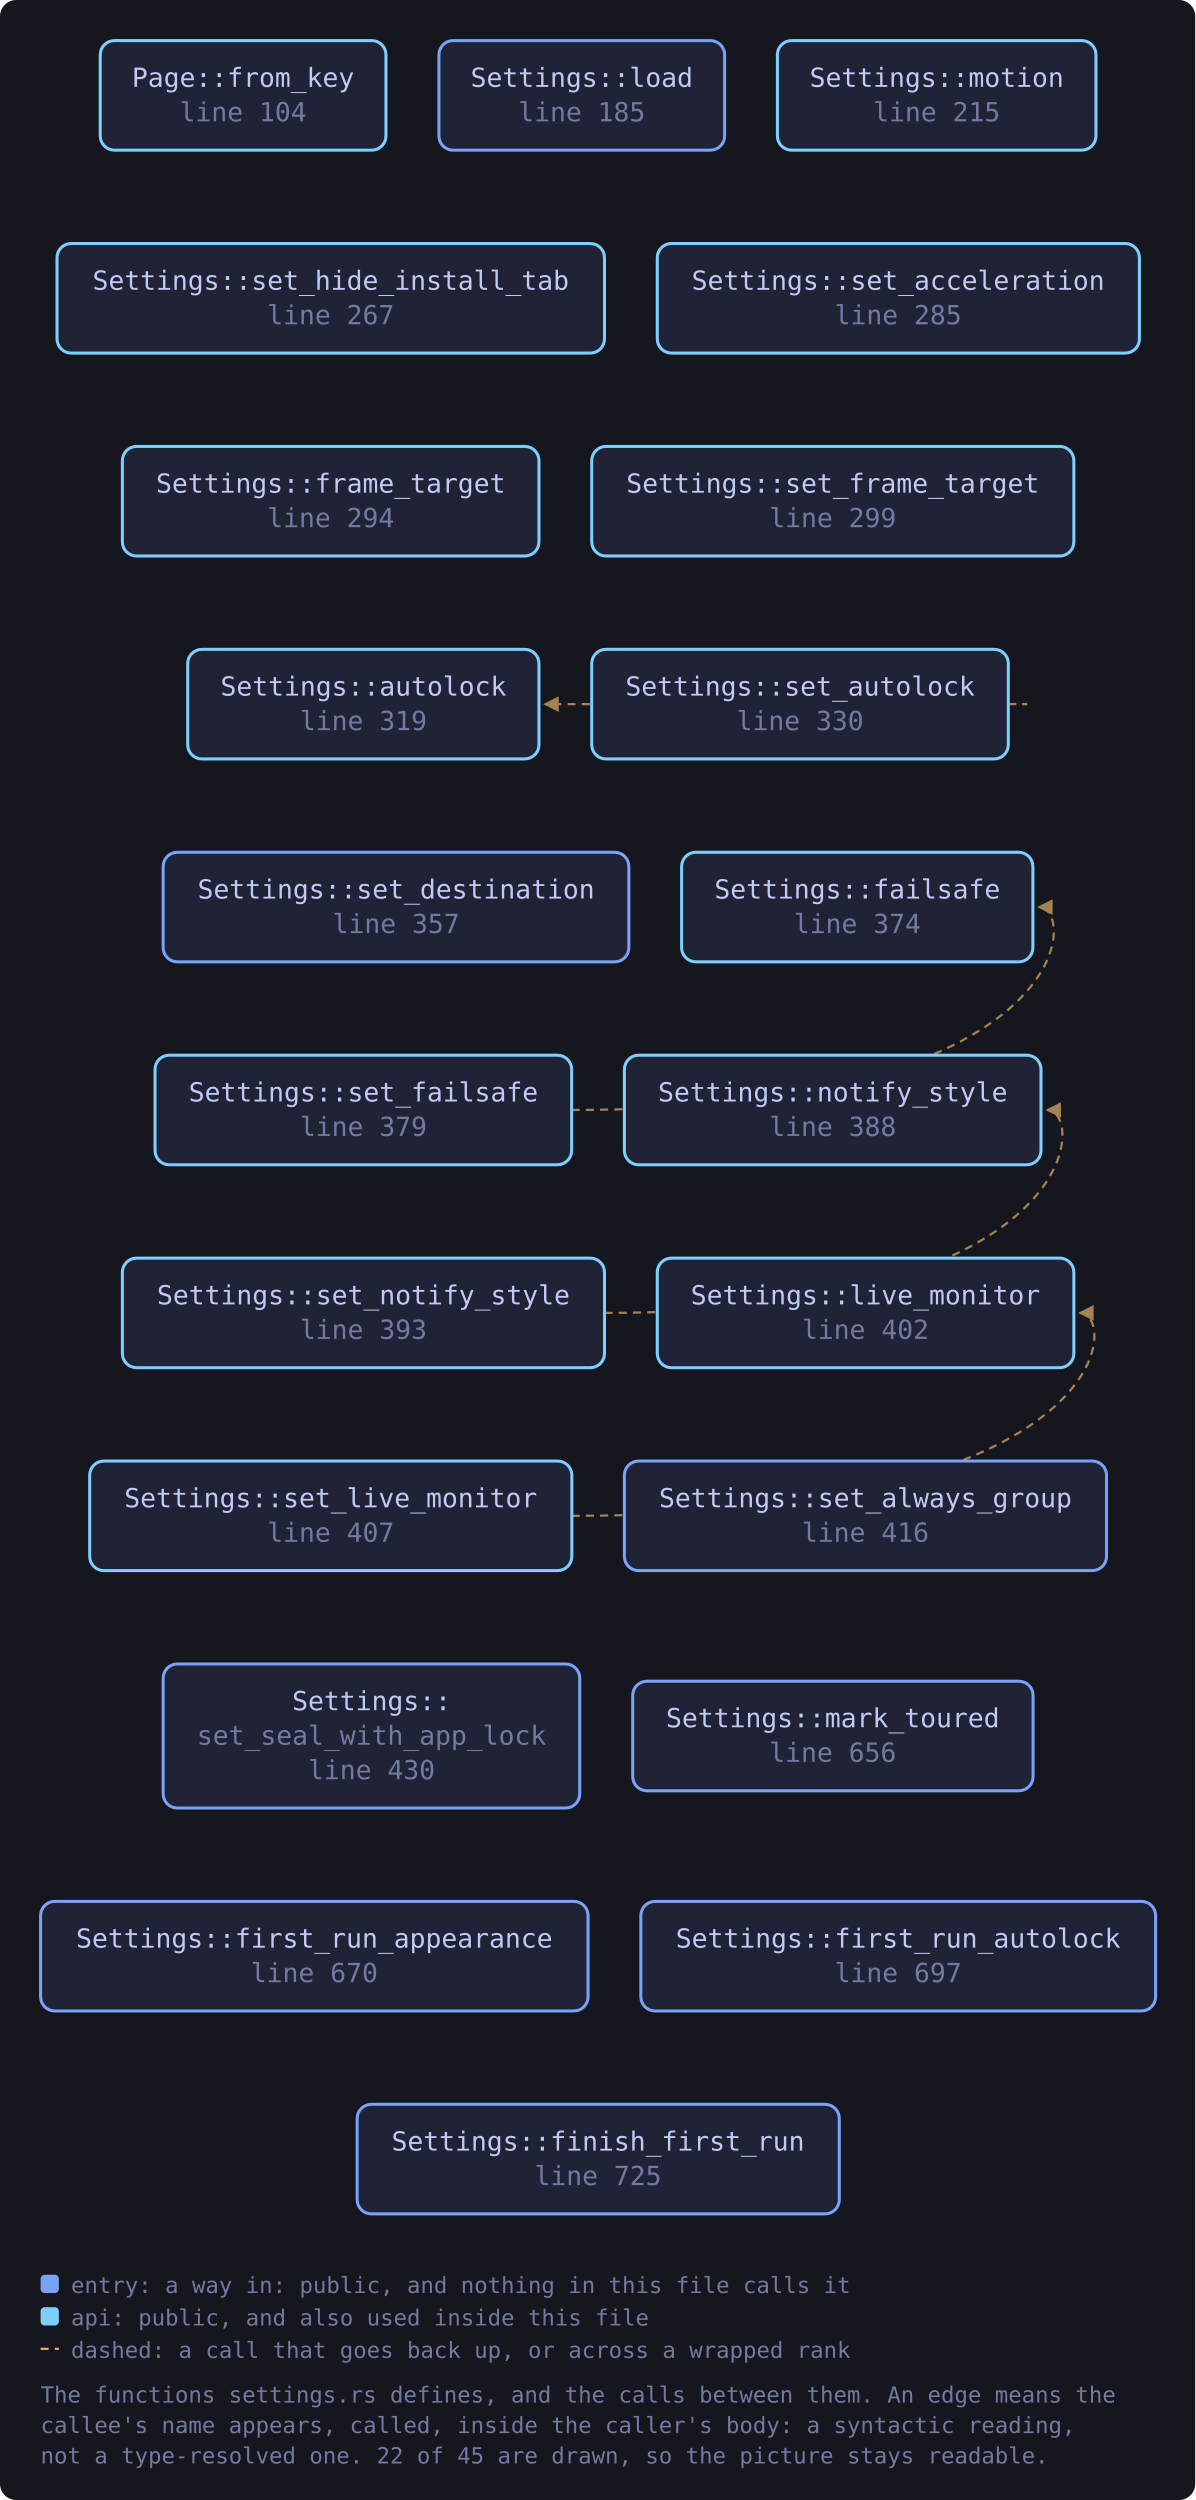
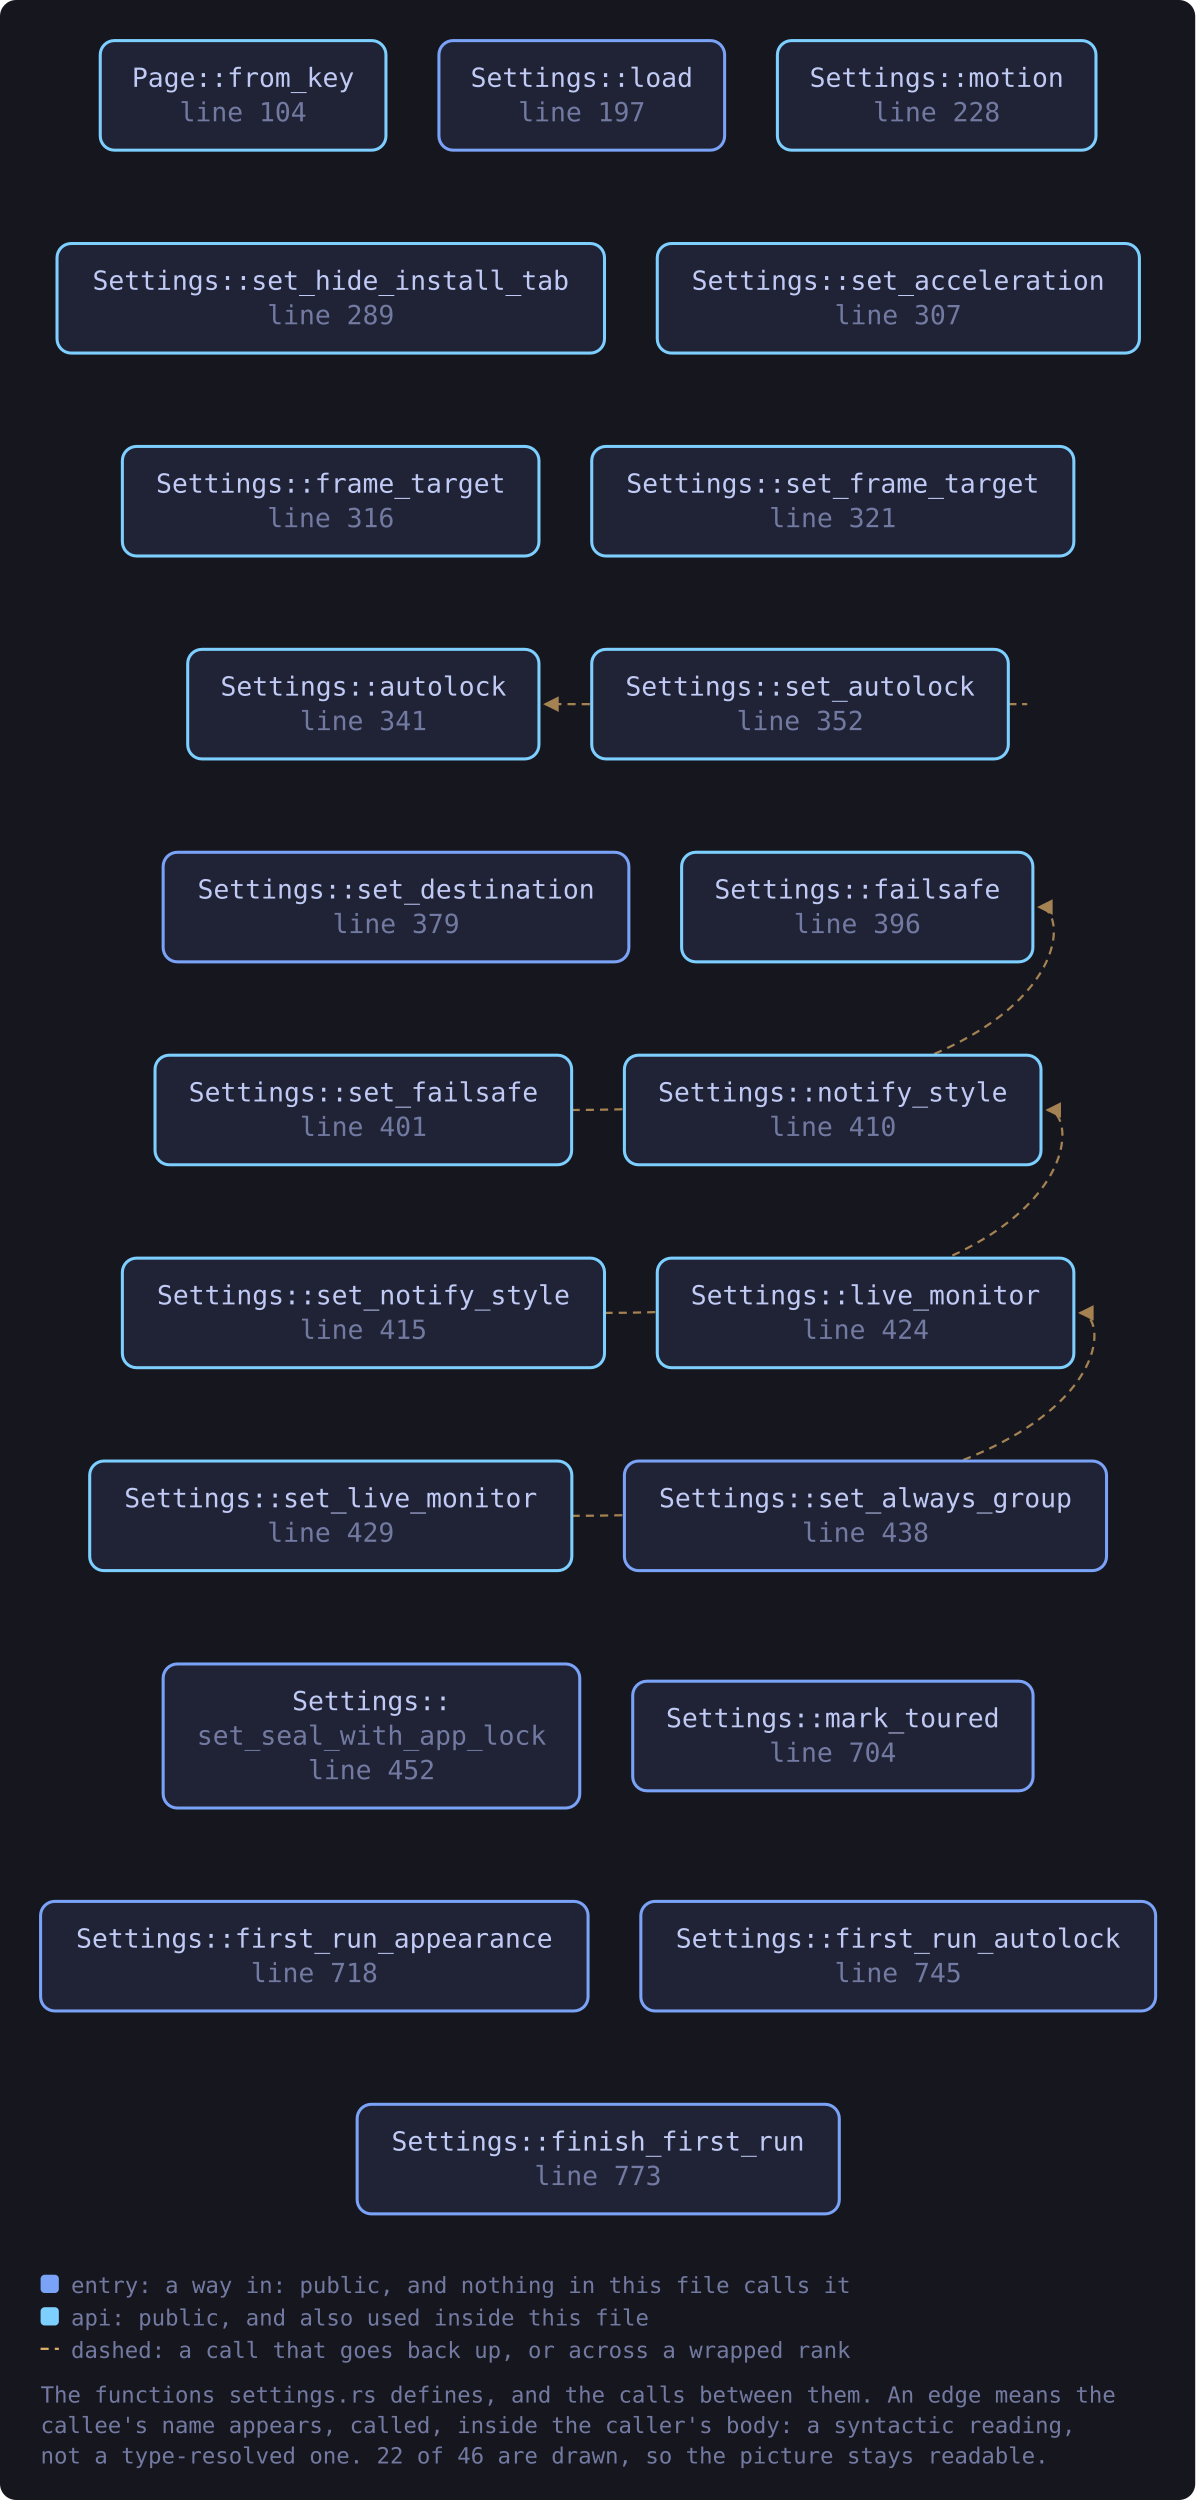
<svg xmlns="http://www.w3.org/2000/svg" viewBox="0 0 589 1232" width="589" height="1232" style="max-width:100%;height:auto" role="img" aria-label="flowchart">
  <defs>
    <marker id="a-muted" viewBox="0 0 8 8" refX="7" refY="4" markerWidth="7" markerHeight="7" orient="auto-start-reverse">
      <path d="M0 0 L8 4 L0 8 z" fill="var(--muted, #737aa2)" />
    </marker>
    <marker id="a-warn" viewBox="0 0 8 8" refX="7" refY="4" markerWidth="7" markerHeight="7" orient="auto-start-reverse">
      <path d="M0 0 L8 4 L0 8 z" fill="var(--warn, #e0af68)" />
    </marker>
    <marker id="a-accent" viewBox="0 0 8 8" refX="7" refY="4" markerWidth="7" markerHeight="7" orient="auto-start-reverse">
      <path d="M0 0 L8 4 L0 8 z" fill="var(--accent, #7aa2f7)" />
    </marker>
    <marker id="a-cyan" viewBox="0 0 8 8" refX="7" refY="4" markerWidth="7" markerHeight="7" orient="auto-start-reverse">
      <path d="M0 0 L8 4 L0 8 z" fill="var(--cyan, #7dcfff)" />
    </marker>
    <marker id="a-accent-2" viewBox="0 0 8 8" refX="7" refY="4" markerWidth="7" markerHeight="7" orient="auto-start-reverse">
      <path d="M0 0 L8 4 L0 8 z" fill="var(--accent-2, #bb9af7)" />
    </marker>
  </defs>
  <rect x="0" y="0" width="589" height="1232" fill="var(--bg-inset, #16161e)" rx="8" />
  <path d="M496.9 347.0 C 518.9 347.0, 518.9 347.0, 268.6 347.0" fill="none" stroke="var(--warn, #e0af68)" stroke-width="1.1" opacity="0.7" stroke-dasharray="4 3" marker-end="url(#a-warn)" />
  <path d="M281.7 547.0 C 531.0 547.0, 531.0 447.0, 512.0 447.0" fill="none" stroke="var(--warn, #e0af68)" stroke-width="1.1" opacity="0.7" stroke-dasharray="4 3" marker-end="url(#a-warn)" />
  <path d="M281.7 747.0 C 551.2 747.0, 551.2 647.0, 532.2 647.0" fill="none" stroke="var(--warn, #e0af68)" stroke-width="1.1" opacity="0.7" stroke-dasharray="4 3" marker-end="url(#a-warn)" />
  <path d="M297.9 647.0 C 535.1 647.0, 535.1 547.0, 516.1 547.0" fill="none" stroke="var(--warn, #e0af68)" stroke-width="1.1" opacity="0.7" stroke-dasharray="4 3" marker-end="url(#a-warn)" />
  <a href="https://github.com/tilas01/veilvoice/blob/main/crates/veilvoice-gui/src/settings.rs#L104" target="_blank" rel="noopener noreferrer">
    <rect x="49.4" y="20.0" width="140.8" height="54.0" rx="7" fill="var(--bg-soft, #1f2335)" stroke="var(--cyan, #7dcfff)" stroke-width="1.5" />
    <text x="119.8" y="42.8" font-family="ui-monospace, SFMono-Regular, Menlo, Consolas, monospace" font-size="13" fill="var(--fg, #c0caf5)" text-anchor="middle">Page::from_key</text>
    <text x="119.8" y="59.8" font-family="ui-monospace, SFMono-Regular, Menlo, Consolas, monospace" font-size="13" fill="var(--muted, #737aa2)" text-anchor="middle">line 104</text>
  </a>
-   <a href="https://github.com/tilas01/veilvoice/blob/main/crates/veilvoice-gui/src/settings.rs#L185" target="_blank" rel="noopener noreferrer">
+   <a href="https://github.com/tilas01/veilvoice/blob/main/crates/veilvoice-gui/src/settings.rs#L197" target="_blank" rel="noopener noreferrer">
    <rect x="216.3" y="20.0" width="140.8" height="54.0" rx="7" fill="var(--bg-soft, #1f2335)" stroke="var(--accent, #7aa2f7)" stroke-width="1.5" />
    <text x="286.7" y="42.8" font-family="ui-monospace, SFMono-Regular, Menlo, Consolas, monospace" font-size="13" fill="var(--fg, #c0caf5)" text-anchor="middle">Settings::load</text>
-     <text x="286.7" y="59.8" font-family="ui-monospace, SFMono-Regular, Menlo, Consolas, monospace" font-size="13" fill="var(--muted, #737aa2)" text-anchor="middle">line 185</text>
+     <text x="286.7" y="59.8" font-family="ui-monospace, SFMono-Regular, Menlo, Consolas, monospace" font-size="13" fill="var(--muted, #737aa2)" text-anchor="middle">line 197</text>
  </a>
-   <a href="https://github.com/tilas01/veilvoice/blob/main/crates/veilvoice-gui/src/settings.rs#L215" target="_blank" rel="noopener noreferrer">
+   <a href="https://github.com/tilas01/veilvoice/blob/main/crates/veilvoice-gui/src/settings.rs#L228" target="_blank" rel="noopener noreferrer">
    <rect x="383.1" y="20.0" width="157.0" height="54.0" rx="7" fill="var(--bg-soft, #1f2335)" stroke="var(--cyan, #7dcfff)" stroke-width="1.5" />
    <text x="461.6" y="42.8" font-family="ui-monospace, SFMono-Regular, Menlo, Consolas, monospace" font-size="13" fill="var(--fg, #c0caf5)" text-anchor="middle">Settings::motion</text>
-     <text x="461.6" y="59.8" font-family="ui-monospace, SFMono-Regular, Menlo, Consolas, monospace" font-size="13" fill="var(--muted, #737aa2)" text-anchor="middle">line 215</text>
+     <text x="461.6" y="59.8" font-family="ui-monospace, SFMono-Regular, Menlo, Consolas, monospace" font-size="13" fill="var(--muted, #737aa2)" text-anchor="middle">line 228</text>
  </a>
-   <a href="https://github.com/tilas01/veilvoice/blob/main/crates/veilvoice-gui/src/settings.rs#L267" target="_blank" rel="noopener noreferrer">
+   <a href="https://github.com/tilas01/veilvoice/blob/main/crates/veilvoice-gui/src/settings.rs#L289" target="_blank" rel="noopener noreferrer">
    <rect x="28.1" y="120.0" width="269.8" height="54.0" rx="7" fill="var(--bg-soft, #1f2335)" stroke="var(--cyan, #7dcfff)" stroke-width="1.5" />
    <text x="163.0" y="142.8" font-family="ui-monospace, SFMono-Regular, Menlo, Consolas, monospace" font-size="13" fill="var(--fg, #c0caf5)" text-anchor="middle">Settings::set_hide_install_tab</text>
-     <text x="163.0" y="159.8" font-family="ui-monospace, SFMono-Regular, Menlo, Consolas, monospace" font-size="13" fill="var(--muted, #737aa2)" text-anchor="middle">line 267</text>
+     <text x="163.0" y="159.8" font-family="ui-monospace, SFMono-Regular, Menlo, Consolas, monospace" font-size="13" fill="var(--muted, #737aa2)" text-anchor="middle">line 289</text>
  </a>
-   <a href="https://github.com/tilas01/veilvoice/blob/main/crates/veilvoice-gui/src/settings.rs#L285" target="_blank" rel="noopener noreferrer">
+   <a href="https://github.com/tilas01/veilvoice/blob/main/crates/veilvoice-gui/src/settings.rs#L307" target="_blank" rel="noopener noreferrer">
    <rect x="323.9" y="120.0" width="237.6" height="54.0" rx="7" fill="var(--bg-soft, #1f2335)" stroke="var(--cyan, #7dcfff)" stroke-width="1.5" />
    <text x="442.6" y="142.8" font-family="ui-monospace, SFMono-Regular, Menlo, Consolas, monospace" font-size="13" fill="var(--fg, #c0caf5)" text-anchor="middle">Settings::set_acceleration</text>
-     <text x="442.6" y="159.8" font-family="ui-monospace, SFMono-Regular, Menlo, Consolas, monospace" font-size="13" fill="var(--muted, #737aa2)" text-anchor="middle">line 285</text>
+     <text x="442.6" y="159.8" font-family="ui-monospace, SFMono-Regular, Menlo, Consolas, monospace" font-size="13" fill="var(--muted, #737aa2)" text-anchor="middle">line 307</text>
  </a>
-   <a href="https://github.com/tilas01/veilvoice/blob/main/crates/veilvoice-gui/src/settings.rs#L294" target="_blank" rel="noopener noreferrer">
+   <a href="https://github.com/tilas01/veilvoice/blob/main/crates/veilvoice-gui/src/settings.rs#L316" target="_blank" rel="noopener noreferrer">
    <rect x="60.3" y="220.0" width="205.3" height="54.0" rx="7" fill="var(--bg-soft, #1f2335)" stroke="var(--cyan, #7dcfff)" stroke-width="1.5" />
    <text x="163.0" y="242.8" font-family="ui-monospace, SFMono-Regular, Menlo, Consolas, monospace" font-size="13" fill="var(--fg, #c0caf5)" text-anchor="middle">Settings::frame_target</text>
-     <text x="163.0" y="259.8" font-family="ui-monospace, SFMono-Regular, Menlo, Consolas, monospace" font-size="13" fill="var(--muted, #737aa2)" text-anchor="middle">line 294</text>
+     <text x="163.0" y="259.8" font-family="ui-monospace, SFMono-Regular, Menlo, Consolas, monospace" font-size="13" fill="var(--muted, #737aa2)" text-anchor="middle">line 316</text>
  </a>
-   <a href="https://github.com/tilas01/veilvoice/blob/main/crates/veilvoice-gui/src/settings.rs#L299" target="_blank" rel="noopener noreferrer">
+   <a href="https://github.com/tilas01/veilvoice/blob/main/crates/veilvoice-gui/src/settings.rs#L321" target="_blank" rel="noopener noreferrer">
    <rect x="291.6" y="220.0" width="237.6" height="54.0" rx="7" fill="var(--bg-soft, #1f2335)" stroke="var(--cyan, #7dcfff)" stroke-width="1.5" />
    <text x="410.4" y="242.8" font-family="ui-monospace, SFMono-Regular, Menlo, Consolas, monospace" font-size="13" fill="var(--fg, #c0caf5)" text-anchor="middle">Settings::set_frame_target</text>
-     <text x="410.4" y="259.8" font-family="ui-monospace, SFMono-Regular, Menlo, Consolas, monospace" font-size="13" fill="var(--muted, #737aa2)" text-anchor="middle">line 299</text>
+     <text x="410.4" y="259.8" font-family="ui-monospace, SFMono-Regular, Menlo, Consolas, monospace" font-size="13" fill="var(--muted, #737aa2)" text-anchor="middle">line 321</text>
  </a>
-   <a href="https://github.com/tilas01/veilvoice/blob/main/crates/veilvoice-gui/src/settings.rs#L319" target="_blank" rel="noopener noreferrer">
+   <a href="https://github.com/tilas01/veilvoice/blob/main/crates/veilvoice-gui/src/settings.rs#L341" target="_blank" rel="noopener noreferrer">
    <rect x="92.5" y="320.0" width="173.1" height="54.0" rx="7" fill="var(--bg-soft, #1f2335)" stroke="var(--cyan, #7dcfff)" stroke-width="1.5" />
    <text x="179.1" y="342.8" font-family="ui-monospace, SFMono-Regular, Menlo, Consolas, monospace" font-size="13" fill="var(--fg, #c0caf5)" text-anchor="middle">Settings::autolock</text>
-     <text x="179.1" y="359.8" font-family="ui-monospace, SFMono-Regular, Menlo, Consolas, monospace" font-size="13" fill="var(--muted, #737aa2)" text-anchor="middle">line 319</text>
+     <text x="179.1" y="359.8" font-family="ui-monospace, SFMono-Regular, Menlo, Consolas, monospace" font-size="13" fill="var(--muted, #737aa2)" text-anchor="middle">line 341</text>
  </a>
-   <a href="https://github.com/tilas01/veilvoice/blob/main/crates/veilvoice-gui/src/settings.rs#L330" target="_blank" rel="noopener noreferrer">
+   <a href="https://github.com/tilas01/veilvoice/blob/main/crates/veilvoice-gui/src/settings.rs#L352" target="_blank" rel="noopener noreferrer">
    <rect x="291.6" y="320.0" width="205.3" height="54.0" rx="7" fill="var(--bg-soft, #1f2335)" stroke="var(--cyan, #7dcfff)" stroke-width="1.5" />
    <text x="394.3" y="342.8" font-family="ui-monospace, SFMono-Regular, Menlo, Consolas, monospace" font-size="13" fill="var(--fg, #c0caf5)" text-anchor="middle">Settings::set_autolock</text>
-     <text x="394.3" y="359.8" font-family="ui-monospace, SFMono-Regular, Menlo, Consolas, monospace" font-size="13" fill="var(--muted, #737aa2)" text-anchor="middle">line 330</text>
+     <text x="394.3" y="359.8" font-family="ui-monospace, SFMono-Regular, Menlo, Consolas, monospace" font-size="13" fill="var(--muted, #737aa2)" text-anchor="middle">line 352</text>
  </a>
-   <a href="https://github.com/tilas01/veilvoice/blob/main/crates/veilvoice-gui/src/settings.rs#L357" target="_blank" rel="noopener noreferrer">
+   <a href="https://github.com/tilas01/veilvoice/blob/main/crates/veilvoice-gui/src/settings.rs#L379" target="_blank" rel="noopener noreferrer">
    <rect x="80.4" y="420.0" width="229.5" height="54.0" rx="7" fill="var(--bg-soft, #1f2335)" stroke="var(--accent, #7aa2f7)" stroke-width="1.5" />
    <text x="195.2" y="442.8" font-family="ui-monospace, SFMono-Regular, Menlo, Consolas, monospace" font-size="13" fill="var(--fg, #c0caf5)" text-anchor="middle">Settings::set_destination</text>
-     <text x="195.2" y="459.8" font-family="ui-monospace, SFMono-Regular, Menlo, Consolas, monospace" font-size="13" fill="var(--muted, #737aa2)" text-anchor="middle">line 357</text>
+     <text x="195.2" y="459.8" font-family="ui-monospace, SFMono-Regular, Menlo, Consolas, monospace" font-size="13" fill="var(--muted, #737aa2)" text-anchor="middle">line 379</text>
  </a>
-   <a href="https://github.com/tilas01/veilvoice/blob/main/crates/veilvoice-gui/src/settings.rs#L374" target="_blank" rel="noopener noreferrer">
+   <a href="https://github.com/tilas01/veilvoice/blob/main/crates/veilvoice-gui/src/settings.rs#L396" target="_blank" rel="noopener noreferrer">
    <rect x="335.9" y="420.0" width="173.1" height="54.0" rx="7" fill="var(--bg-soft, #1f2335)" stroke="var(--cyan, #7dcfff)" stroke-width="1.5" />
    <text x="422.5" y="442.8" font-family="ui-monospace, SFMono-Regular, Menlo, Consolas, monospace" font-size="13" fill="var(--fg, #c0caf5)" text-anchor="middle">Settings::failsafe</text>
-     <text x="422.5" y="459.8" font-family="ui-monospace, SFMono-Regular, Menlo, Consolas, monospace" font-size="13" fill="var(--muted, #737aa2)" text-anchor="middle">line 374</text>
+     <text x="422.5" y="459.8" font-family="ui-monospace, SFMono-Regular, Menlo, Consolas, monospace" font-size="13" fill="var(--muted, #737aa2)" text-anchor="middle">line 396</text>
  </a>
-   <a href="https://github.com/tilas01/veilvoice/blob/main/crates/veilvoice-gui/src/settings.rs#L379" target="_blank" rel="noopener noreferrer">
+   <a href="https://github.com/tilas01/veilvoice/blob/main/crates/veilvoice-gui/src/settings.rs#L401" target="_blank" rel="noopener noreferrer">
    <rect x="76.4" y="520.0" width="205.3" height="54.0" rx="7" fill="var(--bg-soft, #1f2335)" stroke="var(--cyan, #7dcfff)" stroke-width="1.5" />
    <text x="179.1" y="542.8" font-family="ui-monospace, SFMono-Regular, Menlo, Consolas, monospace" font-size="13" fill="var(--fg, #c0caf5)" text-anchor="middle">Settings::set_failsafe</text>
-     <text x="179.1" y="559.8" font-family="ui-monospace, SFMono-Regular, Menlo, Consolas, monospace" font-size="13" fill="var(--muted, #737aa2)" text-anchor="middle">line 379</text>
+     <text x="179.1" y="559.8" font-family="ui-monospace, SFMono-Regular, Menlo, Consolas, monospace" font-size="13" fill="var(--muted, #737aa2)" text-anchor="middle">line 401</text>
  </a>
-   <a href="https://github.com/tilas01/veilvoice/blob/main/crates/veilvoice-gui/src/settings.rs#L388" target="_blank" rel="noopener noreferrer">
+   <a href="https://github.com/tilas01/veilvoice/blob/main/crates/veilvoice-gui/src/settings.rs#L410" target="_blank" rel="noopener noreferrer">
    <rect x="307.7" y="520.0" width="205.3" height="54.0" rx="7" fill="var(--bg-soft, #1f2335)" stroke="var(--cyan, #7dcfff)" stroke-width="1.5" />
    <text x="410.4" y="542.8" font-family="ui-monospace, SFMono-Regular, Menlo, Consolas, monospace" font-size="13" fill="var(--fg, #c0caf5)" text-anchor="middle">Settings::notify_style</text>
-     <text x="410.4" y="559.8" font-family="ui-monospace, SFMono-Regular, Menlo, Consolas, monospace" font-size="13" fill="var(--muted, #737aa2)" text-anchor="middle">line 388</text>
+     <text x="410.4" y="559.8" font-family="ui-monospace, SFMono-Regular, Menlo, Consolas, monospace" font-size="13" fill="var(--muted, #737aa2)" text-anchor="middle">line 410</text>
  </a>
-   <a href="https://github.com/tilas01/veilvoice/blob/main/crates/veilvoice-gui/src/settings.rs#L393" target="_blank" rel="noopener noreferrer">
+   <a href="https://github.com/tilas01/veilvoice/blob/main/crates/veilvoice-gui/src/settings.rs#L415" target="_blank" rel="noopener noreferrer">
    <rect x="60.3" y="620.0" width="237.6" height="54.0" rx="7" fill="var(--bg-soft, #1f2335)" stroke="var(--cyan, #7dcfff)" stroke-width="1.5" />
    <text x="179.1" y="642.8" font-family="ui-monospace, SFMono-Regular, Menlo, Consolas, monospace" font-size="13" fill="var(--fg, #c0caf5)" text-anchor="middle">Settings::set_notify_style</text>
-     <text x="179.1" y="659.8" font-family="ui-monospace, SFMono-Regular, Menlo, Consolas, monospace" font-size="13" fill="var(--muted, #737aa2)" text-anchor="middle">line 393</text>
+     <text x="179.1" y="659.8" font-family="ui-monospace, SFMono-Regular, Menlo, Consolas, monospace" font-size="13" fill="var(--muted, #737aa2)" text-anchor="middle">line 415</text>
  </a>
-   <a href="https://github.com/tilas01/veilvoice/blob/main/crates/veilvoice-gui/src/settings.rs#L402" target="_blank" rel="noopener noreferrer">
+   <a href="https://github.com/tilas01/veilvoice/blob/main/crates/veilvoice-gui/src/settings.rs#L424" target="_blank" rel="noopener noreferrer">
    <rect x="323.9" y="620.0" width="205.3" height="54.0" rx="7" fill="var(--bg-soft, #1f2335)" stroke="var(--cyan, #7dcfff)" stroke-width="1.5" />
    <text x="426.5" y="642.8" font-family="ui-monospace, SFMono-Regular, Menlo, Consolas, monospace" font-size="13" fill="var(--fg, #c0caf5)" text-anchor="middle">Settings::live_monitor</text>
-     <text x="426.5" y="659.8" font-family="ui-monospace, SFMono-Regular, Menlo, Consolas, monospace" font-size="13" fill="var(--muted, #737aa2)" text-anchor="middle">line 402</text>
+     <text x="426.5" y="659.8" font-family="ui-monospace, SFMono-Regular, Menlo, Consolas, monospace" font-size="13" fill="var(--muted, #737aa2)" text-anchor="middle">line 424</text>
  </a>
-   <a href="https://github.com/tilas01/veilvoice/blob/main/crates/veilvoice-gui/src/settings.rs#L407" target="_blank" rel="noopener noreferrer">
+   <a href="https://github.com/tilas01/veilvoice/blob/main/crates/veilvoice-gui/src/settings.rs#L429" target="_blank" rel="noopener noreferrer">
    <rect x="44.2" y="720.0" width="237.6" height="54.0" rx="7" fill="var(--bg-soft, #1f2335)" stroke="var(--cyan, #7dcfff)" stroke-width="1.5" />
    <text x="163.0" y="742.8" font-family="ui-monospace, SFMono-Regular, Menlo, Consolas, monospace" font-size="13" fill="var(--fg, #c0caf5)" text-anchor="middle">Settings::set_live_monitor</text>
-     <text x="163.0" y="759.8" font-family="ui-monospace, SFMono-Regular, Menlo, Consolas, monospace" font-size="13" fill="var(--muted, #737aa2)" text-anchor="middle">line 407</text>
+     <text x="163.0" y="759.8" font-family="ui-monospace, SFMono-Regular, Menlo, Consolas, monospace" font-size="13" fill="var(--muted, #737aa2)" text-anchor="middle">line 429</text>
  </a>
-   <a href="https://github.com/tilas01/veilvoice/blob/main/crates/veilvoice-gui/src/settings.rs#L416" target="_blank" rel="noopener noreferrer">
+   <a href="https://github.com/tilas01/veilvoice/blob/main/crates/veilvoice-gui/src/settings.rs#L438" target="_blank" rel="noopener noreferrer">
    <rect x="307.7" y="720.0" width="237.6" height="54.0" rx="7" fill="var(--bg-soft, #1f2335)" stroke="var(--accent, #7aa2f7)" stroke-width="1.5" />
    <text x="426.5" y="742.8" font-family="ui-monospace, SFMono-Regular, Menlo, Consolas, monospace" font-size="13" fill="var(--fg, #c0caf5)" text-anchor="middle">Settings::set_always_group</text>
-     <text x="426.5" y="759.8" font-family="ui-monospace, SFMono-Regular, Menlo, Consolas, monospace" font-size="13" fill="var(--muted, #737aa2)" text-anchor="middle">line 416</text>
+     <text x="426.5" y="759.8" font-family="ui-monospace, SFMono-Regular, Menlo, Consolas, monospace" font-size="13" fill="var(--muted, #737aa2)" text-anchor="middle">line 438</text>
  </a>
-   <a href="https://github.com/tilas01/veilvoice/blob/main/crates/veilvoice-gui/src/settings.rs#L430" target="_blank" rel="noopener noreferrer">
+   <a href="https://github.com/tilas01/veilvoice/blob/main/crates/veilvoice-gui/src/settings.rs#L452" target="_blank" rel="noopener noreferrer">
    <rect x="80.4" y="820.0" width="205.3" height="71.0" rx="7" fill="var(--bg-soft, #1f2335)" stroke="var(--accent, #7aa2f7)" stroke-width="1.5" />
    <text x="183.1" y="842.8" font-family="ui-monospace, SFMono-Regular, Menlo, Consolas, monospace" font-size="13" fill="var(--fg, #c0caf5)" text-anchor="middle">Settings::</text>
    <text x="183.1" y="859.8" font-family="ui-monospace, SFMono-Regular, Menlo, Consolas, monospace" font-size="13" fill="var(--muted, #737aa2)" text-anchor="middle">set_seal_with_app_lock</text>
-     <text x="183.1" y="876.8" font-family="ui-monospace, SFMono-Regular, Menlo, Consolas, monospace" font-size="13" fill="var(--muted, #737aa2)" text-anchor="middle">line 430</text>
+     <text x="183.1" y="876.8" font-family="ui-monospace, SFMono-Regular, Menlo, Consolas, monospace" font-size="13" fill="var(--muted, #737aa2)" text-anchor="middle">line 452</text>
  </a>
-   <a href="https://github.com/tilas01/veilvoice/blob/main/crates/veilvoice-gui/src/settings.rs#L656" target="_blank" rel="noopener noreferrer">
+   <a href="https://github.com/tilas01/veilvoice/blob/main/crates/veilvoice-gui/src/settings.rs#L704" target="_blank" rel="noopener noreferrer">
    <rect x="311.8" y="828.5" width="197.3" height="54.0" rx="7" fill="var(--bg-soft, #1f2335)" stroke="var(--accent, #7aa2f7)" stroke-width="1.5" />
    <text x="410.4" y="851.2" font-family="ui-monospace, SFMono-Regular, Menlo, Consolas, monospace" font-size="13" fill="var(--fg, #c0caf5)" text-anchor="middle">Settings::mark_toured</text>
-     <text x="410.4" y="868.2" font-family="ui-monospace, SFMono-Regular, Menlo, Consolas, monospace" font-size="13" fill="var(--muted, #737aa2)" text-anchor="middle">line 656</text>
+     <text x="410.4" y="868.2" font-family="ui-monospace, SFMono-Regular, Menlo, Consolas, monospace" font-size="13" fill="var(--muted, #737aa2)" text-anchor="middle">line 704</text>
  </a>
-   <a href="https://github.com/tilas01/veilvoice/blob/main/crates/veilvoice-gui/src/settings.rs#L670" target="_blank" rel="noopener noreferrer">
+   <a href="https://github.com/tilas01/veilvoice/blob/main/crates/veilvoice-gui/src/settings.rs#L718" target="_blank" rel="noopener noreferrer">
    <rect x="20.0" y="937.0" width="269.8" height="54.0" rx="7" fill="var(--bg-soft, #1f2335)" stroke="var(--accent, #7aa2f7)" stroke-width="1.5" />
    <text x="154.9" y="959.8" font-family="ui-monospace, SFMono-Regular, Menlo, Consolas, monospace" font-size="13" fill="var(--fg, #c0caf5)" text-anchor="middle">Settings::first_run_appearance</text>
-     <text x="154.9" y="976.8" font-family="ui-monospace, SFMono-Regular, Menlo, Consolas, monospace" font-size="13" fill="var(--muted, #737aa2)" text-anchor="middle">line 670</text>
+     <text x="154.9" y="976.8" font-family="ui-monospace, SFMono-Regular, Menlo, Consolas, monospace" font-size="13" fill="var(--muted, #737aa2)" text-anchor="middle">line 718</text>
  </a>
-   <a href="https://github.com/tilas01/veilvoice/blob/main/crates/veilvoice-gui/src/settings.rs#L697" target="_blank" rel="noopener noreferrer">
+   <a href="https://github.com/tilas01/veilvoice/blob/main/crates/veilvoice-gui/src/settings.rs#L745" target="_blank" rel="noopener noreferrer">
    <rect x="315.8" y="937.0" width="253.7" height="54.0" rx="7" fill="var(--bg-soft, #1f2335)" stroke="var(--accent, #7aa2f7)" stroke-width="1.5" />
    <text x="442.6" y="959.8" font-family="ui-monospace, SFMono-Regular, Menlo, Consolas, monospace" font-size="13" fill="var(--fg, #c0caf5)" text-anchor="middle">Settings::first_run_autolock</text>
-     <text x="442.6" y="976.8" font-family="ui-monospace, SFMono-Regular, Menlo, Consolas, monospace" font-size="13" fill="var(--muted, #737aa2)" text-anchor="middle">line 697</text>
+     <text x="442.6" y="976.8" font-family="ui-monospace, SFMono-Regular, Menlo, Consolas, monospace" font-size="13" fill="var(--muted, #737aa2)" text-anchor="middle">line 745</text>
  </a>
-   <a href="https://github.com/tilas01/veilvoice/blob/main/crates/veilvoice-gui/src/settings.rs#L725" target="_blank" rel="noopener noreferrer">
+   <a href="https://github.com/tilas01/veilvoice/blob/main/crates/veilvoice-gui/src/settings.rs#L773" target="_blank" rel="noopener noreferrer">
    <rect x="176.0" y="1037.0" width="237.6" height="54.0" rx="7" fill="var(--bg-soft, #1f2335)" stroke="var(--accent, #7aa2f7)" stroke-width="1.5" />
    <text x="294.7" y="1059.8" font-family="ui-monospace, SFMono-Regular, Menlo, Consolas, monospace" font-size="13" fill="var(--fg, #c0caf5)" text-anchor="middle">Settings::finish_first_run</text>
-     <text x="294.7" y="1076.8" font-family="ui-monospace, SFMono-Regular, Menlo, Consolas, monospace" font-size="13" fill="var(--muted, #737aa2)" text-anchor="middle">line 725</text>
+     <text x="294.7" y="1076.8" font-family="ui-monospace, SFMono-Regular, Menlo, Consolas, monospace" font-size="13" fill="var(--muted, #737aa2)" text-anchor="middle">line 773</text>
  </a>
  <rect x="20.0" y="1121.0" width="9" height="9" rx="2" fill="var(--accent, #7aa2f7)" />
  <text x="35.0" y="1130.0" font-family="ui-monospace, SFMono-Regular, Menlo, Consolas, monospace" font-size="11" fill="var(--muted, #737aa2)">entry: a way in: public, and nothing in this file calls it</text>
  <rect x="20.0" y="1137.0" width="9" height="9" rx="2" fill="var(--cyan, #7dcfff)" />
  <text x="35.0" y="1146.0" font-family="ui-monospace, SFMono-Regular, Menlo, Consolas, monospace" font-size="11" fill="var(--muted, #737aa2)">api: public, and also used inside this file</text>
  <path d="M20.0 1157.5 L29.0 1157.5" stroke="var(--warn, #e0af68)" stroke-width="1.1" stroke-dasharray="4 3" />
  <text x="35.0" y="1162.0" font-family="ui-monospace, SFMono-Regular, Menlo, Consolas, monospace" font-size="11" fill="var(--muted, #737aa2)">dashed: a call that goes back up, or across a wrapped rank</text>
  <text x="20.0" y="1184.0" font-family="ui-monospace, SFMono-Regular, Menlo, Consolas, monospace" font-size="11" fill="var(--muted, #737aa2)">The functions settings.rs defines, and the calls between them. An edge means the</text>
  <text x="20.0" y="1199.0" font-family="ui-monospace, SFMono-Regular, Menlo, Consolas, monospace" font-size="11" fill="var(--muted, #737aa2)">callee's name appears, called, inside the caller's body: a syntactic reading,</text>
-   <text x="20.0" y="1214.0" font-family="ui-monospace, SFMono-Regular, Menlo, Consolas, monospace" font-size="11" fill="var(--muted, #737aa2)">not a type-resolved one. 22 of 45 are drawn, so the picture stays readable.</text>
+   <text x="20.0" y="1214.0" font-family="ui-monospace, SFMono-Regular, Menlo, Consolas, monospace" font-size="11" fill="var(--muted, #737aa2)">not a type-resolved one. 22 of 46 are drawn, so the picture stays readable.</text>
</svg>
